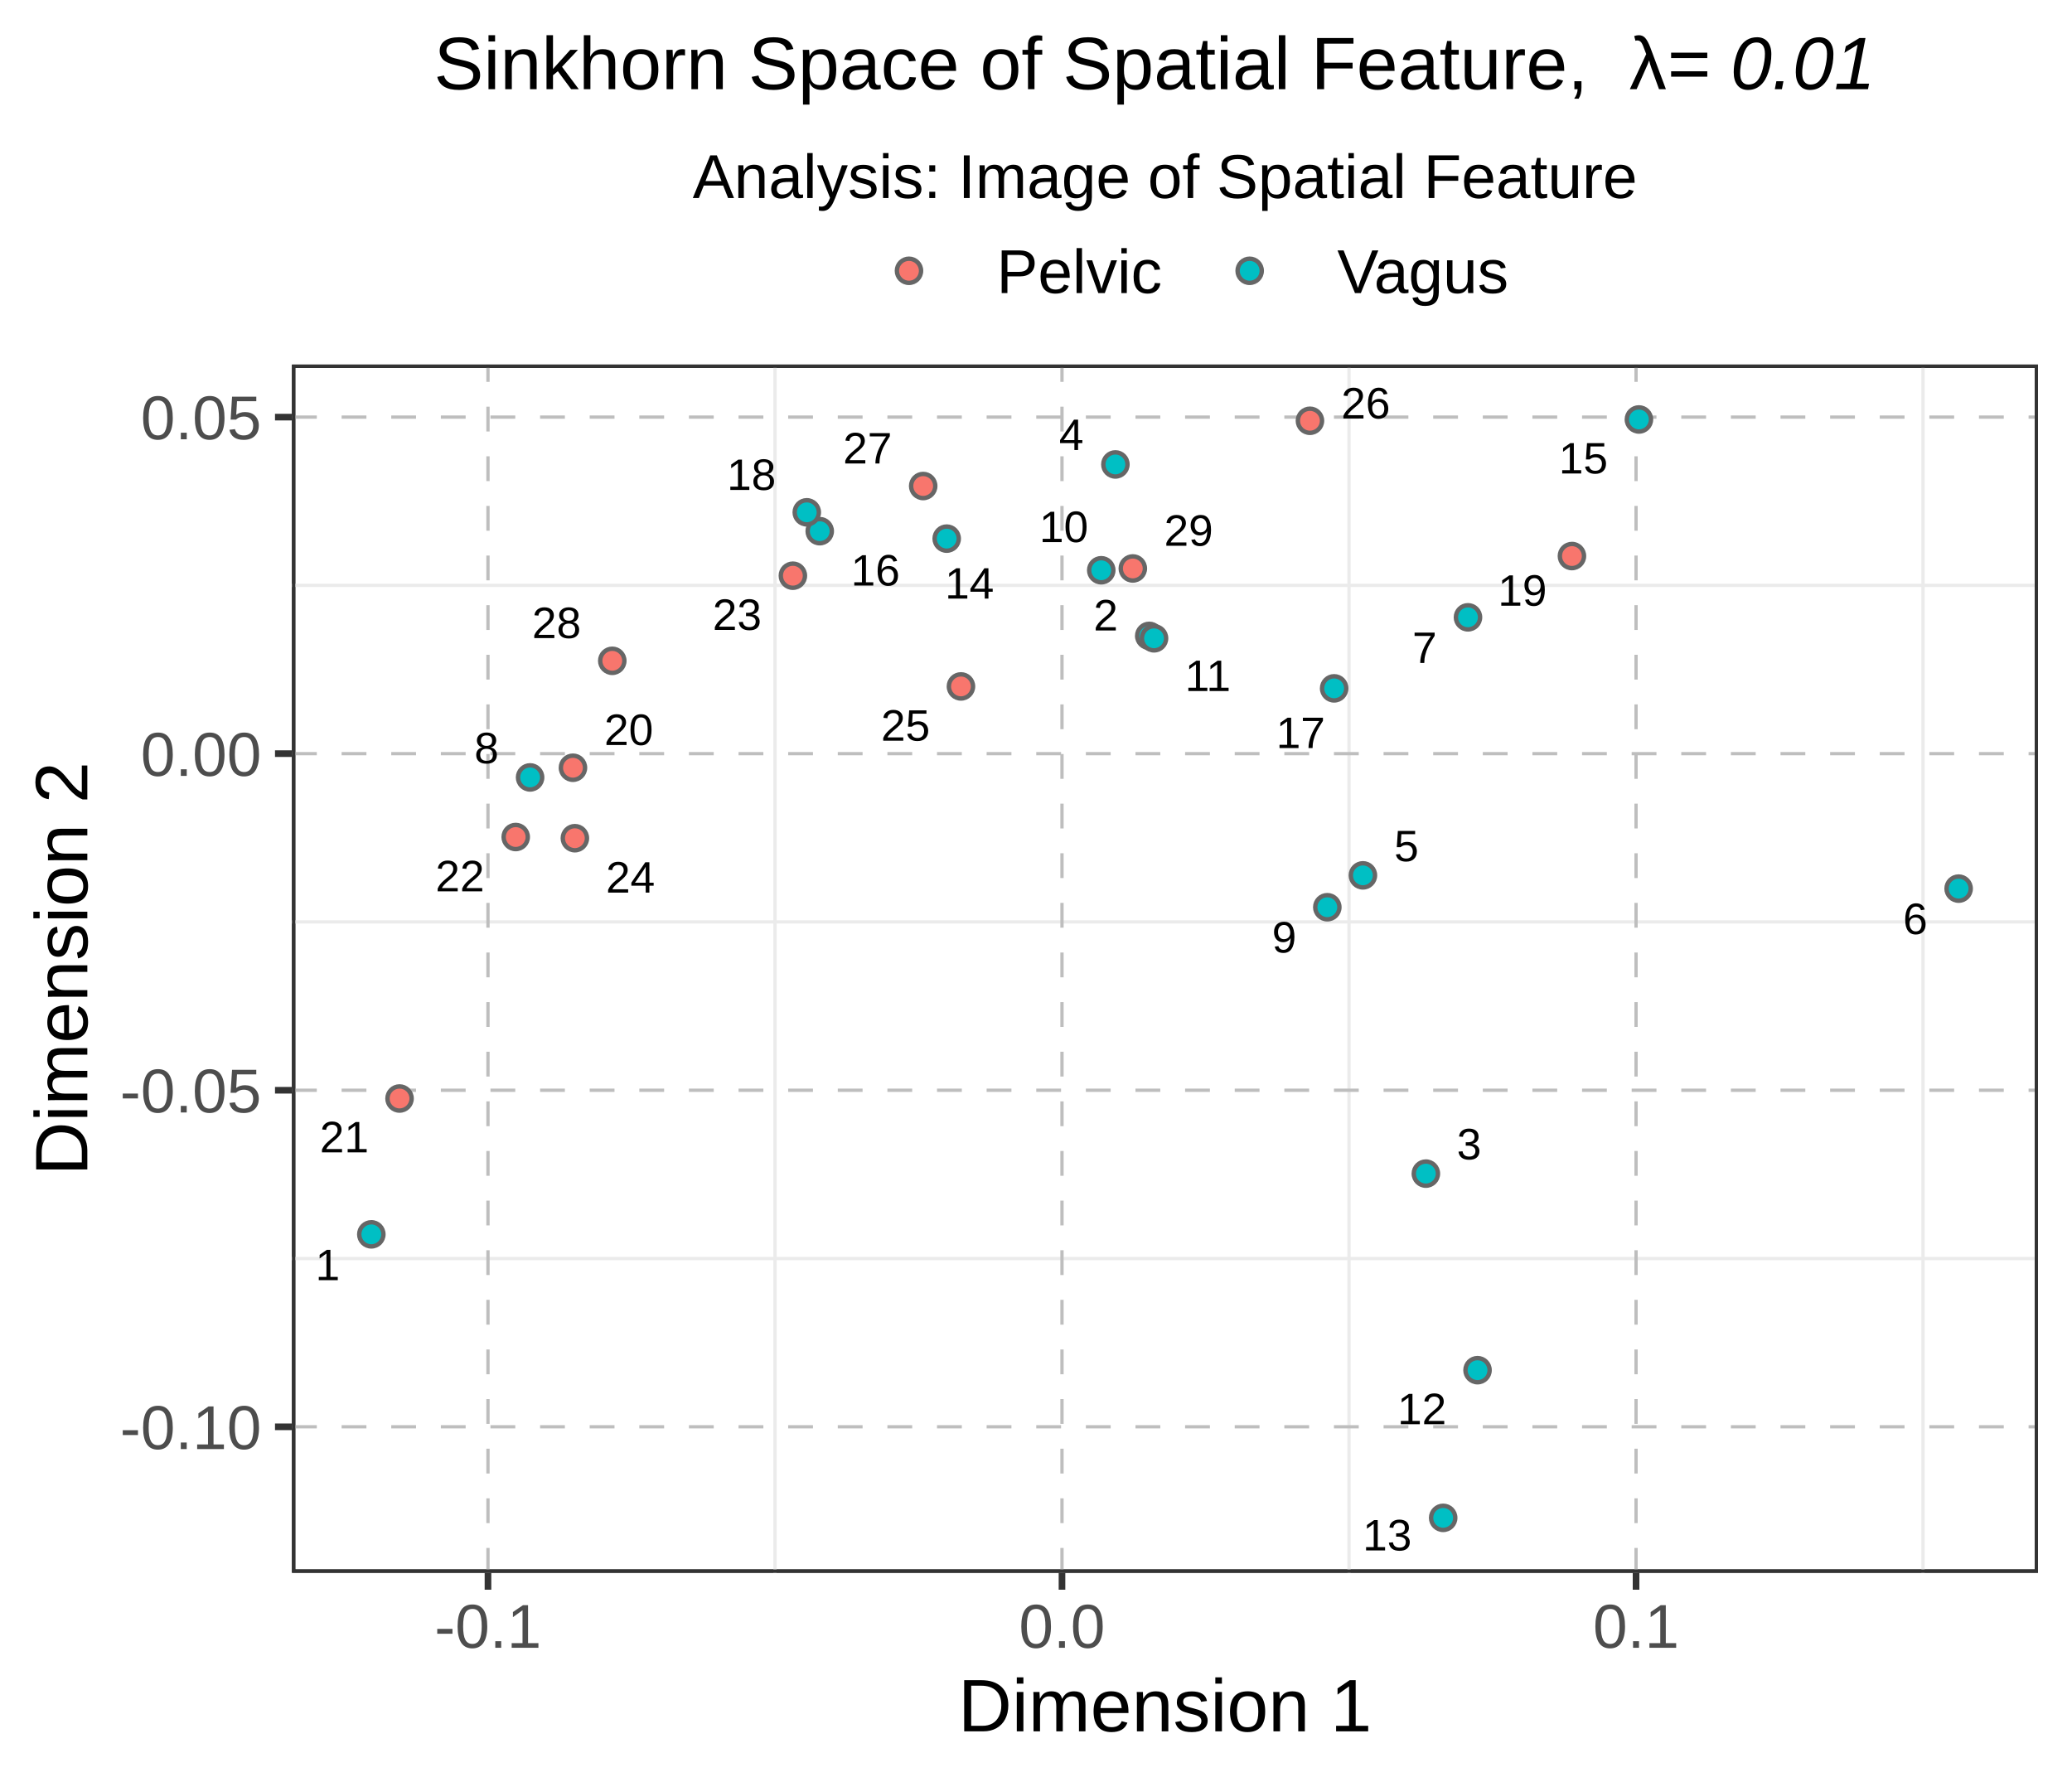
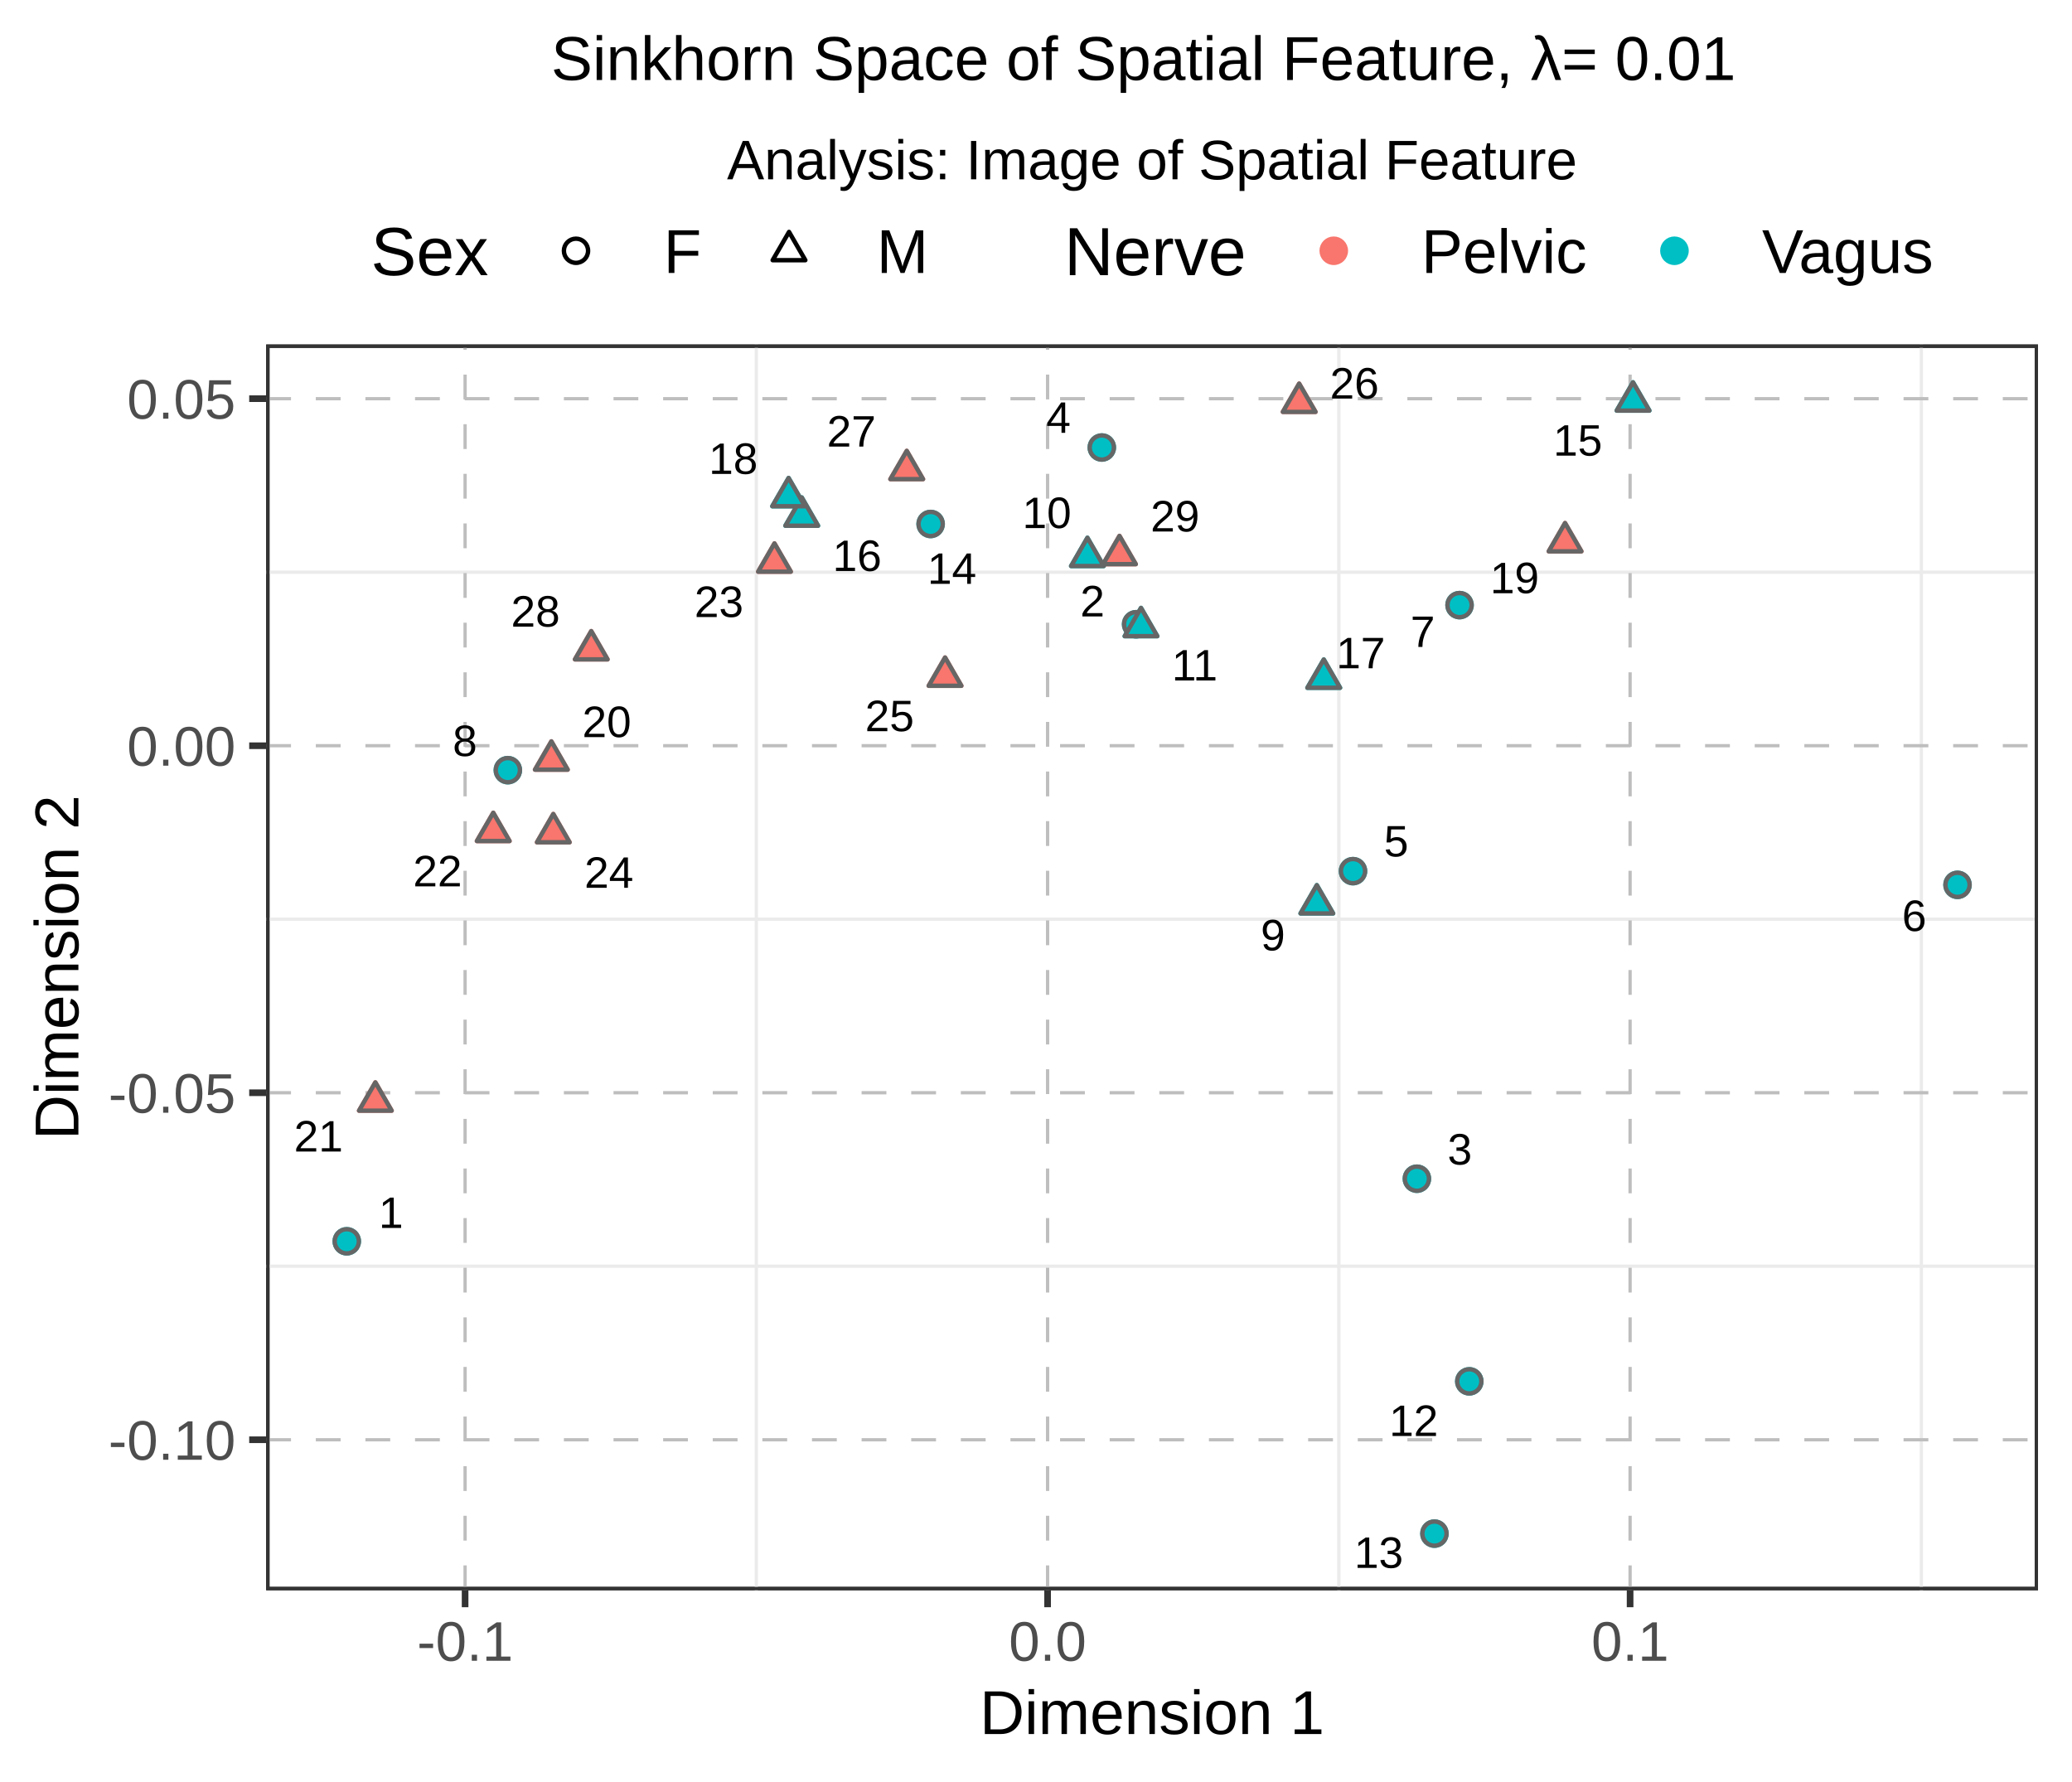
<svg xmlns="http://www.w3.org/2000/svg" class="svglite" width="334.08pt" height="287.28pt" viewBox="0 0 334.08 287.28">
  <defs>
    <style type="text/css">
    .svglite line, .svglite polyline, .svglite polygon, .svglite path, .svglite rect, .svglite circle {
      fill: none;
      stroke: #000000;
      stroke-linecap: round;
      stroke-linejoin: round;
      stroke-miterlimit: 10.00;
    }
    .svglite text {
      white-space: pre;
    }
  </style>
  </defs>
  <rect width="100%" height="100%" style="stroke: none; fill: #FFFFFF;" />
  <defs>
    <clipPath id="cpMC4wMHwzMzQuMDh8MC4wMHwyODcuMjg=">
      <rect x="0.00" y="0.00" width="334.08" height="287.28" />
    </clipPath>
  </defs>
  <g clip-path="url(#cpMC4wMHwzMzQuMDh8MC4wMHwyODcuMjg=)">
-     <rect x="0.00" y="0.00" width="334.08" height="287.28" style="stroke-width: 1.07; stroke: #FFFFFF; fill: #FFFFFF;" />
+     <rect x="0" y="0" width="334.08" height="287.28" style="stroke-width: 1.07; stroke: #FFFFFF; fill: #FFFFFF;" />
  </g>
  <defs>
-     <clipPath id="cpNDcuMDh8MzI4LjYwfDU4Ljc4fDI1My41Nw==">
-       <rect x="47.08" y="58.78" width="281.52" height="194.79" />
+     <clipPath id="cpNDIuOTJ8MzI4LjYwfDU1LjU1fDI1Ni4zOQ==">
+       <rect x="42.92" y="55.55" width="285.68" height="200.84" />
    </clipPath>
  </defs>
-   <g clip-path="url(#cpNDcuMDh8MzI4LjYwfDU4Ljc4fDI1My41Nw==)">
-     <rect x="47.08" y="58.78" width="281.52" height="194.79" style="stroke-width: 1.07; fill: #FFFFFF;" />
-     <polyline points="47.08,202.91 328.60,202.91 " style="stroke-width: 0.53; stroke: #EBEBEB; stroke-linecap: butt;" />
-     <polyline points="47.08,148.64 328.60,148.64 " style="stroke-width: 0.53; stroke: #EBEBEB; stroke-linecap: butt;" />
-     <polyline points="47.08,94.38 328.60,94.38 " style="stroke-width: 0.53; stroke: #EBEBEB; stroke-linecap: butt;" />
-     <polyline points="124.96,253.57 124.96,58.78 " style="stroke-width: 0.53; stroke: #EBEBEB; stroke-linecap: butt;" />
-     <polyline points="217.51,253.57 217.51,58.78 " style="stroke-width: 0.53; stroke: #EBEBEB; stroke-linecap: butt;" />
-     <polyline points="310.06,253.57 310.06,58.78 " style="stroke-width: 0.53; stroke: #EBEBEB; stroke-linecap: butt;" />
-     <polyline points="47.08,230.04 328.60,230.04 " style="stroke-width: 0.53; stroke: #BEBEBE; stroke-dasharray: 4.00,4.00; stroke-linecap: butt;" />
-     <polyline points="47.08,175.78 328.60,175.78 " style="stroke-width: 0.53; stroke: #BEBEBE; stroke-dasharray: 4.00,4.00; stroke-linecap: butt;" />
-     <polyline points="47.08,121.51 328.60,121.51 " style="stroke-width: 0.53; stroke: #BEBEBE; stroke-dasharray: 4.00,4.00; stroke-linecap: butt;" />
-     <polyline points="47.08,67.25 328.60,67.25 " style="stroke-width: 0.53; stroke: #BEBEBE; stroke-dasharray: 4.00,4.00; stroke-linecap: butt;" />
-     <polyline points="78.68,253.57 78.68,58.78 " style="stroke-width: 0.53; stroke: #BEBEBE; stroke-dasharray: 4.00,4.00; stroke-linecap: butt;" />
-     <polyline points="171.23,253.57 171.23,58.78 " style="stroke-width: 0.53; stroke: #BEBEBE; stroke-dasharray: 4.00,4.00; stroke-linecap: butt;" />
-     <polyline points="263.79,253.57 263.79,58.78 " style="stroke-width: 0.53; stroke: #BEBEBE; stroke-dasharray: 4.00,4.00; stroke-linecap: butt;" />
-     <circle cx="59.87" cy="199.01" r="1.95" style="stroke-width: 0.71; stroke: #666666; fill: #00BFC4;" />
-     <circle cx="185.30" cy="102.52" r="1.95" style="stroke-width: 0.71; stroke: #666666; fill: #00BFC4;" />
-     <circle cx="238.23" cy="220.91" r="1.95" style="stroke-width: 0.71; stroke: #666666; fill: #00BFC4;" />
-     <circle cx="232.69" cy="244.72" r="1.95" style="stroke-width: 0.71; stroke: #666666; fill: #00BFC4;" />
-     <circle cx="229.90" cy="189.22" r="1.95" style="stroke-width: 0.71; stroke: #666666; fill: #00BFC4;" />
-     <circle cx="179.84" cy="74.88" r="1.95" style="stroke-width: 0.71; stroke: #666666; fill: #00BFC4;" />
-     <circle cx="219.75" cy="141.13" r="1.95" style="stroke-width: 0.71; stroke: #666666; fill: #00BFC4;" />
-     <circle cx="152.64" cy="86.84" r="1.95" style="stroke-width: 0.71; stroke: #666666; fill: #00BFC4;" />
-     <circle cx="315.80" cy="143.27" r="1.95" style="stroke-width: 0.71; stroke: #666666; fill: #00BFC4;" />
-     <circle cx="236.69" cy="99.53" r="1.95" style="stroke-width: 0.71; stroke: #666666; fill: #00BFC4;" />
-     <circle cx="85.47" cy="125.34" r="1.95" style="stroke-width: 0.71; stroke: #666666; fill: #00BFC4;" />
-     <circle cx="214.01" cy="146.27" r="1.95" style="stroke-width: 0.71; stroke: #666666; fill: #00BFC4;" />
-     <circle cx="177.56" cy="91.94" r="1.95" style="stroke-width: 0.71; stroke: #666666; fill: #00BFC4;" />
-     <circle cx="186.07" cy="102.91" r="1.95" style="stroke-width: 0.71; stroke: #666666; fill: #00BFC4;" />
-     <circle cx="264.25" cy="67.63" r="1.95" style="stroke-width: 0.71; stroke: #666666; fill: #00BFC4;" />
-     <circle cx="132.17" cy="85.64" r="1.95" style="stroke-width: 0.71; stroke: #666666; fill: #00BFC4;" />
-     <circle cx="215.11" cy="110.98" r="1.95" style="stroke-width: 0.71; stroke: #666666; fill: #00BFC4;" />
-     <circle cx="130.08" cy="82.60" r="1.95" style="stroke-width: 0.71; stroke: #666666; fill: #00BFC4;" />
-     <circle cx="253.45" cy="89.65" r="1.95" style="stroke-width: 0.71; stroke: #666666; fill: #F8766D;" />
-     <circle cx="92.38" cy="123.78" r="1.95" style="stroke-width: 0.71; stroke: #666666; fill: #F8766D;" />
-     <circle cx="64.42" cy="177.11" r="1.95" style="stroke-width: 0.71; stroke: #666666; fill: #F8766D;" />
-     <circle cx="83.15" cy="134.95" r="1.95" style="stroke-width: 0.71; stroke: #666666; fill: #F8766D;" />
-     <circle cx="127.84" cy="92.82" r="1.95" style="stroke-width: 0.71; stroke: #666666; fill: #F8766D;" />
-     <circle cx="92.69" cy="135.14" r="1.95" style="stroke-width: 0.71; stroke: #666666; fill: #F8766D;" />
-     <circle cx="154.94" cy="110.67" r="1.95" style="stroke-width: 0.71; stroke: #666666; fill: #F8766D;" />
-     <circle cx="211.21" cy="67.84" r="1.95" style="stroke-width: 0.71; stroke: #666666; fill: #F8766D;" />
-     <circle cx="148.85" cy="78.36" r="1.95" style="stroke-width: 0.71; stroke: #666666; fill: #F8766D;" />
-     <circle cx="98.72" cy="106.54" r="1.95" style="stroke-width: 0.71; stroke: #666666; fill: #F8766D;" />
-     <circle cx="182.65" cy="91.65" r="1.95" style="stroke-width: 0.71; stroke: #666666; fill: #F8766D;" />
-     <text x="52.83" y="206.40" text-anchor="middle" style="font-size: 7.11px; font-family: &quot;Arial&quot;;" textLength="3.95px" lengthAdjust="spacingAndGlyphs">1</text>
-     <text x="178.29" y="101.65" text-anchor="middle" style="font-size: 7.11px; font-family: &quot;Arial&quot;;" textLength="3.95px" lengthAdjust="spacingAndGlyphs">2</text>
-     <text x="229.27" y="229.62" text-anchor="middle" style="font-size: 7.11px; font-family: &quot;Arial&quot;;" textLength="7.91px" lengthAdjust="spacingAndGlyphs">12</text>
-     <text x="223.67" y="249.97" text-anchor="middle" style="font-size: 7.11px; font-family: &quot;Arial&quot;;" textLength="7.91px" lengthAdjust="spacingAndGlyphs">13</text>
-     <text x="236.87" y="186.93" text-anchor="middle" style="font-size: 7.11px; font-family: &quot;Arial&quot;;" textLength="3.95px" lengthAdjust="spacingAndGlyphs">3</text>
-     <text x="172.74" y="72.55" text-anchor="middle" style="font-size: 7.11px; font-family: &quot;Arial&quot;;" textLength="3.95px" lengthAdjust="spacingAndGlyphs">4</text>
-     <text x="226.77" y="138.86" text-anchor="middle" style="font-size: 7.11px; font-family: &quot;Arial&quot;;" textLength="3.95px" lengthAdjust="spacingAndGlyphs">5</text>
-     <text x="156.31" y="96.51" text-anchor="middle" style="font-size: 7.11px; font-family: &quot;Arial&quot;;" textLength="7.91px" lengthAdjust="spacingAndGlyphs">14</text>
-     <text x="308.81" y="150.61" text-anchor="middle" style="font-size: 7.11px; font-family: &quot;Arial&quot;;" textLength="3.95px" lengthAdjust="spacingAndGlyphs">6</text>
-     <text x="229.70" y="106.89" text-anchor="middle" style="font-size: 7.11px; font-family: &quot;Arial&quot;;" textLength="3.95px" lengthAdjust="spacingAndGlyphs">7</text>
-     <text x="78.45" y="123.07" text-anchor="middle" style="font-size: 7.11px; font-family: &quot;Arial&quot;;" textLength="3.95px" lengthAdjust="spacingAndGlyphs">8</text>
-     <text x="207.07" y="153.58" text-anchor="middle" style="font-size: 7.11px; font-family: &quot;Arial&quot;;" textLength="3.95px" lengthAdjust="spacingAndGlyphs">9</text>
-     <text x="171.52" y="87.40" text-anchor="middle" style="font-size: 7.11px; font-family: &quot;Arial&quot;;" textLength="7.91px" lengthAdjust="spacingAndGlyphs">10</text>
-     <text x="194.75" y="111.41" text-anchor="middle" style="font-size: 7.11px; font-family: &quot;Arial&quot;;" textLength="7.38px" lengthAdjust="spacingAndGlyphs">11</text>
-     <text x="255.29" y="76.34" text-anchor="middle" style="font-size: 7.11px; font-family: &quot;Arial&quot;;" textLength="7.91px" lengthAdjust="spacingAndGlyphs">15</text>
-     <text x="141.15" y="94.41" text-anchor="middle" style="font-size: 7.11px; font-family: &quot;Arial&quot;;" textLength="7.91px" lengthAdjust="spacingAndGlyphs">16</text>
-     <text x="209.71" y="120.61" text-anchor="middle" style="font-size: 7.11px; font-family: &quot;Arial&quot;;" textLength="7.91px" lengthAdjust="spacingAndGlyphs">17</text>
-     <text x="121.16" y="78.99" text-anchor="middle" style="font-size: 7.11px; font-family: &quot;Arial&quot;;" textLength="7.91px" lengthAdjust="spacingAndGlyphs">18</text>
-     <text x="245.47" y="97.66" text-anchor="middle" style="font-size: 7.11px; font-family: &quot;Arial&quot;;" textLength="7.91px" lengthAdjust="spacingAndGlyphs">19</text>
-     <text x="101.38" y="120.12" text-anchor="middle" style="font-size: 7.11px; font-family: &quot;Arial&quot;;" textLength="7.91px" lengthAdjust="spacingAndGlyphs">20</text>
-     <text x="55.51" y="185.79" text-anchor="middle" style="font-size: 7.11px; font-family: &quot;Arial&quot;;" textLength="7.91px" lengthAdjust="spacingAndGlyphs">21</text>
-     <text x="74.16" y="143.71" text-anchor="middle" style="font-size: 7.11px; font-family: &quot;Arial&quot;;" textLength="7.91px" lengthAdjust="spacingAndGlyphs">22</text>
-     <text x="118.85" y="101.56" text-anchor="middle" style="font-size: 7.11px; font-family: &quot;Arial&quot;;" textLength="7.91px" lengthAdjust="spacingAndGlyphs">23</text>
-     <text x="101.64" y="143.91" text-anchor="middle" style="font-size: 7.11px; font-family: &quot;Arial&quot;;" textLength="7.91px" lengthAdjust="spacingAndGlyphs">24</text>
-     <text x="146.00" y="119.42" text-anchor="middle" style="font-size: 7.11px; font-family: &quot;Arial&quot;;" textLength="7.91px" lengthAdjust="spacingAndGlyphs">25</text>
-     <text x="220.20" y="67.47" text-anchor="middle" style="font-size: 7.11px; font-family: &quot;Arial&quot;;" textLength="7.91px" lengthAdjust="spacingAndGlyphs">26</text>
-     <text x="139.88" y="74.72" text-anchor="middle" style="font-size: 7.11px; font-family: &quot;Arial&quot;;" textLength="7.91px" lengthAdjust="spacingAndGlyphs">27</text>
-     <text x="89.74" y="102.88" text-anchor="middle" style="font-size: 7.11px; font-family: &quot;Arial&quot;;" textLength="7.91px" lengthAdjust="spacingAndGlyphs">28</text>
-     <text x="191.65" y="87.99" text-anchor="middle" style="font-size: 7.11px; font-family: &quot;Arial&quot;;" textLength="7.91px" lengthAdjust="spacingAndGlyphs">29</text>
-     <rect x="47.08" y="58.78" width="281.52" height="194.79" style="stroke-width: 1.07; stroke: #333333;" />
+   <g clip-path="url(#cpNDIuOTJ8MzI4LjYwfDU1LjU1fDI1Ni4zOQ==)">
+     <rect x="42.92" y="55.55" width="285.68" height="200.84" style="stroke-width: 1.07; fill: #FFFFFF;" />
+     <polyline points="42.92,204.15 328.60,204.15 " style="stroke-width: 0.53; stroke: #EBEBEB; stroke-linecap: butt;" />
+     <polyline points="42.92,148.20 328.60,148.20 " style="stroke-width: 0.53; stroke: #EBEBEB; stroke-linecap: butt;" />
+     <polyline points="42.92,92.25 328.60,92.25 " style="stroke-width: 0.53; stroke: #EBEBEB; stroke-linecap: butt;" />
+     <polyline points="121.95,256.39 121.95,55.55 " style="stroke-width: 0.53; stroke: #EBEBEB; stroke-linecap: butt;" />
+     <polyline points="215.87,256.39 215.87,55.55 " style="stroke-width: 0.53; stroke: #EBEBEB; stroke-linecap: butt;" />
+     <polyline points="309.79,256.39 309.79,55.55 " style="stroke-width: 0.53; stroke: #EBEBEB; stroke-linecap: butt;" />
+     <polyline points="42.92,232.13 328.60,232.13 " style="stroke-width: 0.53; stroke: #BEBEBE; stroke-dasharray: 4.00,4.00; stroke-linecap: butt;" />
+     <polyline points="42.92,176.18 328.60,176.18 " style="stroke-width: 0.53; stroke: #BEBEBE; stroke-dasharray: 4.00,4.00; stroke-linecap: butt;" />
+     <polyline points="42.92,120.23 328.60,120.23 " style="stroke-width: 0.53; stroke: #BEBEBE; stroke-dasharray: 4.00,4.00; stroke-linecap: butt;" />
+     <polyline points="42.92,64.28 328.60,64.28 " style="stroke-width: 0.53; stroke: #BEBEBE; stroke-dasharray: 4.00,4.00; stroke-linecap: butt;" />
+     <polyline points="74.99,256.39 74.99,55.55 " style="stroke-width: 0.53; stroke: #BEBEBE; stroke-dasharray: 4.00,4.00; stroke-linecap: butt;" />
+     <polyline points="168.91,256.39 168.91,55.55 " style="stroke-width: 0.53; stroke: #BEBEBE; stroke-dasharray: 4.00,4.00; stroke-linecap: butt;" />
+     <polyline points="262.83,256.39 262.83,55.55 " style="stroke-width: 0.53; stroke: #BEBEBE; stroke-dasharray: 4.00,4.00; stroke-linecap: butt;" />
+     <circle cx="55.91" cy="200.13" r="1.95" style="stroke-width: 0.71; stroke: #00BFC4; fill: #00BFC4;" />
+     <circle cx="183.18" cy="100.64" r="1.95" style="stroke-width: 0.71; stroke: #00BFC4; fill: #00BFC4;" />
+     <circle cx="236.90" cy="222.71" r="1.95" style="stroke-width: 0.71; stroke: #00BFC4; fill: #00BFC4;" />
+     <circle cx="231.28" cy="247.26" r="1.95" style="stroke-width: 0.71; stroke: #00BFC4; fill: #00BFC4;" />
+     <circle cx="228.45" cy="190.04" r="1.95" style="stroke-width: 0.71; stroke: #00BFC4; fill: #00BFC4;" />
+     <circle cx="177.65" cy="72.15" r="1.95" style="stroke-width: 0.71; stroke: #00BFC4; fill: #00BFC4;" />
+     <circle cx="218.15" cy="140.45" r="1.95" style="stroke-width: 0.71; stroke: #00BFC4; fill: #00BFC4;" />
+     <circle cx="150.05" cy="84.48" r="1.95" style="stroke-width: 0.71; stroke: #00BFC4; fill: #00BFC4;" />
+     <circle cx="315.62" cy="142.66" r="1.95" style="stroke-width: 0.71; stroke: #00BFC4; fill: #00BFC4;" />
+     <circle cx="235.33" cy="97.56" r="1.95" style="stroke-width: 0.71; stroke: #00BFC4; fill: #00BFC4;" />
+     <circle cx="81.88" cy="124.17" r="1.95" style="stroke-width: 0.71; stroke: #00BFC4; fill: #00BFC4;" />
+     <polygon points="212.32,142.71 214.95,147.27 209.69,147.27 " style="stroke-width: 0.71; stroke: #00BFC4; fill: #00BFC4;" />
+     <polygon points="175.33,86.70 177.96,91.26 172.70,91.26 " style="stroke-width: 0.71; stroke: #00BFC4; fill: #00BFC4;" />
+     <polygon points="183.97,98.01 186.60,102.57 181.34,102.57 " style="stroke-width: 0.71; stroke: #00BFC4; fill: #00BFC4;" />
+     <polygon points="263.30,61.64 265.94,66.20 260.67,66.20 " style="stroke-width: 0.71; stroke: #00BFC4; fill: #00BFC4;" />
+     <polygon points="129.27,80.20 131.90,84.76 126.63,84.76 " style="stroke-width: 0.71; stroke: #00BFC4; fill: #00BFC4;" />
+     <polygon points="213.44,106.33 216.07,110.89 210.80,110.89 " style="stroke-width: 0.71; stroke: #00BFC4; fill: #00BFC4;" />
+     <polygon points="127.15,77.06 129.79,81.62 124.52,81.62 " style="stroke-width: 0.71; stroke: #00BFC4; fill: #00BFC4;" />
+     <polygon points="252.34,84.33 254.98,88.89 249.71,88.89 " style="stroke-width: 0.71; stroke: #F8766D; fill: #F8766D;" />
+     <polygon points="88.90,119.53 91.53,124.09 86.26,124.09 " style="stroke-width: 0.71; stroke: #F8766D; fill: #F8766D;" />
+     <polygon points="60.52,174.51 63.15,179.07 57.89,179.07 " style="stroke-width: 0.71; stroke: #F8766D; fill: #F8766D;" />
+     <polygon points="79.53,131.04 82.16,135.60 76.89,135.60 " style="stroke-width: 0.71; stroke: #F8766D; fill: #F8766D;" />
+     <polygon points="124.87,87.61 127.51,92.17 122.24,92.17 " style="stroke-width: 0.71; stroke: #F8766D; fill: #F8766D;" />
+     <polygon points="89.21,131.24 91.84,135.80 86.58,135.80 " style="stroke-width: 0.71; stroke: #F8766D; fill: #F8766D;" />
+     <polygon points="152.38,106.01 155.01,110.57 149.74,110.57 " style="stroke-width: 0.71; stroke: #F8766D; fill: #F8766D;" />
+     <polygon points="209.47,61.85 212.11,66.41 206.84,66.41 " style="stroke-width: 0.71; stroke: #F8766D; fill: #F8766D;" />
+     <polygon points="146.20,72.69 148.83,77.25 143.56,77.25 " style="stroke-width: 0.71; stroke: #F8766D; fill: #F8766D;" />
+     <polygon points="95.33,101.75 97.96,106.31 92.70,106.31 " style="stroke-width: 0.71; stroke: #F8766D; fill: #F8766D;" />
+     <polygon points="180.50,86.40 183.13,90.96 177.86,90.96 " style="stroke-width: 0.71; stroke: #F8766D; fill: #F8766D;" />
+     <circle cx="55.91" cy="200.13" r="1.95" style="stroke-width: 0.71; stroke: #666666; fill: #00BFC4;" />
+     <circle cx="183.18" cy="100.64" r="1.95" style="stroke-width: 0.71; stroke: #666666; fill: #00BFC4;" />
+     <circle cx="236.90" cy="222.71" r="1.95" style="stroke-width: 0.71; stroke: #666666; fill: #00BFC4;" />
+     <circle cx="231.28" cy="247.26" r="1.95" style="stroke-width: 0.71; stroke: #666666; fill: #00BFC4;" />
+     <circle cx="228.45" cy="190.04" r="1.95" style="stroke-width: 0.71; stroke: #666666; fill: #00BFC4;" />
+     <circle cx="177.65" cy="72.15" r="1.95" style="stroke-width: 0.71; stroke: #666666; fill: #00BFC4;" />
+     <circle cx="218.15" cy="140.45" r="1.95" style="stroke-width: 0.71; stroke: #666666; fill: #00BFC4;" />
+     <circle cx="150.05" cy="84.48" r="1.95" style="stroke-width: 0.71; stroke: #666666; fill: #00BFC4;" />
+     <circle cx="315.62" cy="142.66" r="1.95" style="stroke-width: 0.71; stroke: #666666; fill: #00BFC4;" />
+     <circle cx="235.33" cy="97.56" r="1.95" style="stroke-width: 0.71; stroke: #666666; fill: #00BFC4;" />
+     <circle cx="81.88" cy="124.17" r="1.95" style="stroke-width: 0.71; stroke: #666666; fill: #00BFC4;" />
+     <polygon points="212.32,142.71 214.95,147.27 209.69,147.27 " style="stroke-width: 0.71; stroke: #666666; fill: #00BFC4;" />
+     <polygon points="175.33,86.70 177.96,91.26 172.70,91.26 " style="stroke-width: 0.71; stroke: #666666; fill: #00BFC4;" />
+     <polygon points="183.97,98.01 186.60,102.57 181.34,102.57 " style="stroke-width: 0.71; stroke: #666666; fill: #00BFC4;" />
+     <polygon points="263.30,61.64 265.94,66.20 260.67,66.20 " style="stroke-width: 0.71; stroke: #666666; fill: #00BFC4;" />
+     <polygon points="129.27,80.20 131.90,84.76 126.63,84.76 " style="stroke-width: 0.71; stroke: #666666; fill: #00BFC4;" />
+     <polygon points="213.44,106.33 216.07,110.89 210.80,110.89 " style="stroke-width: 0.71; stroke: #666666; fill: #00BFC4;" />
+     <polygon points="127.15,77.06 129.79,81.62 124.52,81.62 " style="stroke-width: 0.71; stroke: #666666; fill: #00BFC4;" />
+     <polygon points="252.34,84.33 254.98,88.89 249.71,88.89 " style="stroke-width: 0.71; stroke: #666666; fill: #F8766D;" />
+     <polygon points="88.90,119.53 91.53,124.09 86.26,124.09 " style="stroke-width: 0.71; stroke: #666666; fill: #F8766D;" />
+     <polygon points="60.52,174.51 63.15,179.07 57.89,179.07 " style="stroke-width: 0.71; stroke: #666666; fill: #F8766D;" />
+     <polygon points="79.53,131.04 82.16,135.60 76.89,135.60 " style="stroke-width: 0.71; stroke: #666666; fill: #F8766D;" />
+     <polygon points="124.87,87.61 127.51,92.17 122.24,92.17 " style="stroke-width: 0.71; stroke: #666666; fill: #F8766D;" />
+     <polygon points="89.21,131.24 91.84,135.80 86.58,135.80 " style="stroke-width: 0.71; stroke: #666666; fill: #F8766D;" />
+     <polygon points="152.38,106.01 155.01,110.57 149.74,110.57 " style="stroke-width: 0.71; stroke: #666666; fill: #F8766D;" />
+     <polygon points="209.47,61.85 212.11,66.41 206.84,66.41 " style="stroke-width: 0.71; stroke: #666666; fill: #F8766D;" />
+     <polygon points="146.20,72.69 148.83,77.25 143.56,77.25 " style="stroke-width: 0.71; stroke: #666666; fill: #F8766D;" />
+     <polygon points="95.33,101.75 97.96,106.31 92.70,106.31 " style="stroke-width: 0.71; stroke: #666666; fill: #F8766D;" />
+     <polygon points="180.50,86.40 183.13,90.96 177.86,90.96 " style="stroke-width: 0.71; stroke: #666666; fill: #F8766D;" />
+     <text x="63.04" y="197.98" text-anchor="middle" style="font-size: 7.11px; font-family: &quot;Arial&quot;;" textLength="3.95px" lengthAdjust="spacingAndGlyphs">1</text>
+     <text x="176.14" y="99.38" text-anchor="middle" style="font-size: 7.11px; font-family: &quot;Arial&quot;;" textLength="3.95px" lengthAdjust="spacingAndGlyphs">2</text>
+     <text x="227.94" y="231.52" text-anchor="middle" style="font-size: 7.11px; font-family: &quot;Arial&quot;;" textLength="7.91px" lengthAdjust="spacingAndGlyphs">12</text>
+     <text x="222.30" y="252.79" text-anchor="middle" style="font-size: 7.11px; font-family: &quot;Arial&quot;;" textLength="7.91px" lengthAdjust="spacingAndGlyphs">13</text>
+     <text x="235.37" y="187.76" text-anchor="middle" style="font-size: 7.11px; font-family: &quot;Arial&quot;;" textLength="3.95px" lengthAdjust="spacingAndGlyphs">3</text>
+     <text x="170.66" y="69.78" text-anchor="middle" style="font-size: 7.11px; font-family: &quot;Arial&quot;;" textLength="3.95px" lengthAdjust="spacingAndGlyphs">4</text>
+     <text x="225.12" y="138.09" text-anchor="middle" style="font-size: 7.11px; font-family: &quot;Arial&quot;;" textLength="3.95px" lengthAdjust="spacingAndGlyphs">5</text>
+     <text x="153.48" y="94.13" text-anchor="middle" style="font-size: 7.11px; font-family: &quot;Arial&quot;;" textLength="7.91px" lengthAdjust="spacingAndGlyphs">14</text>
+     <text x="308.64" y="150.11" text-anchor="middle" style="font-size: 7.11px; font-family: &quot;Arial&quot;;" textLength="3.95px" lengthAdjust="spacingAndGlyphs">6</text>
+     <text x="229.40" y="104.30" text-anchor="middle" style="font-size: 7.11px; font-family: &quot;Arial&quot;;" textLength="3.95px" lengthAdjust="spacingAndGlyphs">7</text>
+     <text x="74.96" y="121.90" text-anchor="middle" style="font-size: 7.11px; font-family: &quot;Arial&quot;;" textLength="3.95px" lengthAdjust="spacingAndGlyphs">8</text>
+     <text x="205.25" y="153.23" text-anchor="middle" style="font-size: 7.11px; font-family: &quot;Arial&quot;;" textLength="3.95px" lengthAdjust="spacingAndGlyphs">9</text>
+     <text x="168.79" y="85.14" text-anchor="middle" style="font-size: 7.11px; font-family: &quot;Arial&quot;;" textLength="7.91px" lengthAdjust="spacingAndGlyphs">10</text>
+     <text x="192.62" y="109.71" text-anchor="middle" style="font-size: 7.11px; font-family: &quot;Arial&quot;;" textLength="7.38px" lengthAdjust="spacingAndGlyphs">11</text>
+     <text x="254.39" y="73.46" text-anchor="middle" style="font-size: 7.11px; font-family: &quot;Arial&quot;;" textLength="7.91px" lengthAdjust="spacingAndGlyphs">15</text>
+     <text x="138.20" y="92.06" text-anchor="middle" style="font-size: 7.11px; font-family: &quot;Arial&quot;;" textLength="7.91px" lengthAdjust="spacingAndGlyphs">16</text>
+     <text x="219.40" y="107.74" text-anchor="middle" style="font-size: 7.11px; font-family: &quot;Arial&quot;;" textLength="7.91px" lengthAdjust="spacingAndGlyphs">17</text>
+     <text x="118.23" y="76.41" text-anchor="middle" style="font-size: 7.11px; font-family: &quot;Arial&quot;;" textLength="7.91px" lengthAdjust="spacingAndGlyphs">18</text>
+     <text x="244.21" y="95.64" text-anchor="middle" style="font-size: 7.11px; font-family: &quot;Arial&quot;;" textLength="7.91px" lengthAdjust="spacingAndGlyphs">19</text>
+     <text x="97.83" y="118.84" text-anchor="middle" style="font-size: 7.11px; font-family: &quot;Arial&quot;;" textLength="7.91px" lengthAdjust="spacingAndGlyphs">20</text>
+     <text x="51.35" y="185.66" text-anchor="middle" style="font-size: 7.11px; font-family: &quot;Arial&quot;;" textLength="7.91px" lengthAdjust="spacingAndGlyphs">21</text>
+     <text x="70.55" y="142.91" text-anchor="middle" style="font-size: 7.11px; font-family: &quot;Arial&quot;;" textLength="7.91px" lengthAdjust="spacingAndGlyphs">22</text>
+     <text x="115.92" y="99.48" text-anchor="middle" style="font-size: 7.11px; font-family: &quot;Arial&quot;;" textLength="7.91px" lengthAdjust="spacingAndGlyphs">23</text>
+     <text x="98.18" y="143.14" text-anchor="middle" style="font-size: 7.11px; font-family: &quot;Arial&quot;;" textLength="7.91px" lengthAdjust="spacingAndGlyphs">24</text>
+     <text x="143.43" y="117.89" text-anchor="middle" style="font-size: 7.11px; font-family: &quot;Arial&quot;;" textLength="7.91px" lengthAdjust="spacingAndGlyphs">25</text>
+     <text x="218.38" y="64.26" text-anchor="middle" style="font-size: 7.11px; font-family: &quot;Arial&quot;;" textLength="7.91px" lengthAdjust="spacingAndGlyphs">26</text>
+     <text x="137.28" y="72.00" text-anchor="middle" style="font-size: 7.11px; font-family: &quot;Arial&quot;;" textLength="7.91px" lengthAdjust="spacingAndGlyphs">27</text>
+     <text x="86.34" y="101.03" text-anchor="middle" style="font-size: 7.11px; font-family: &quot;Arial&quot;;" textLength="7.91px" lengthAdjust="spacingAndGlyphs">28</text>
+     <text x="189.46" y="85.69" text-anchor="middle" style="font-size: 7.11px; font-family: &quot;Arial&quot;;" textLength="7.91px" lengthAdjust="spacingAndGlyphs">29</text>
+     <rect x="42.92" y="55.55" width="285.68" height="200.84" style="stroke-width: 1.07; stroke: #333333;" />
  </g>
  <g clip-path="url(#cpMC4wMHwzMzQuMDh8MC4wMHwyODcuMjg=)">
-     <text x="42.15" y="233.63" text-anchor="end" style="font-size: 10.00px;fill: #4D4D4D; font-family: &quot;Arial&quot;;" textLength="22.81px" lengthAdjust="spacingAndGlyphs">-0.10</text>
-     <text x="42.15" y="179.36" text-anchor="end" style="font-size: 10.00px;fill: #4D4D4D; font-family: &quot;Arial&quot;;" textLength="22.81px" lengthAdjust="spacingAndGlyphs">-0.05</text>
-     <text x="42.15" y="125.09" text-anchor="end" style="font-size: 10.00px;fill: #4D4D4D; font-family: &quot;Arial&quot;;" textLength="19.48px" lengthAdjust="spacingAndGlyphs">0.00</text>
-     <text x="42.15" y="70.83" text-anchor="end" style="font-size: 10.00px;fill: #4D4D4D; font-family: &quot;Arial&quot;;" textLength="19.48px" lengthAdjust="spacingAndGlyphs">0.05</text>
-     <polyline points="44.34,230.04 47.08,230.04 " style="stroke-width: 1.07; stroke: #333333; stroke-linecap: butt;" />
-     <polyline points="44.34,175.78 47.08,175.78 " style="stroke-width: 1.07; stroke: #333333; stroke-linecap: butt;" />
-     <polyline points="44.34,121.51 47.08,121.51 " style="stroke-width: 1.07; stroke: #333333; stroke-linecap: butt;" />
-     <polyline points="44.34,67.25 47.08,67.25 " style="stroke-width: 1.07; stroke: #333333; stroke-linecap: butt;" />
-     <polyline points="78.68,256.31 78.68,253.57 " style="stroke-width: 1.07; stroke: #333333; stroke-linecap: butt;" />
-     <polyline points="171.23,256.31 171.23,253.57 " style="stroke-width: 1.07; stroke: #333333; stroke-linecap: butt;" />
-     <polyline points="263.79,256.31 263.79,253.57 " style="stroke-width: 1.07; stroke: #333333; stroke-linecap: butt;" />
-     <text x="78.68" y="265.67" text-anchor="middle" style="font-size: 10.00px;fill: #4D4D4D; font-family: &quot;Arial&quot;;" textLength="17.24px" lengthAdjust="spacingAndGlyphs">-0.1</text>
-     <text x="171.23" y="265.67" text-anchor="middle" style="font-size: 10.00px;fill: #4D4D4D; font-family: &quot;Arial&quot;;" textLength="13.91px" lengthAdjust="spacingAndGlyphs">0.0</text>
-     <text x="263.79" y="265.67" text-anchor="middle" style="font-size: 10.00px;fill: #4D4D4D; font-family: &quot;Arial&quot;;" textLength="13.91px" lengthAdjust="spacingAndGlyphs">0.1</text>
-     <text x="154.48" y="279.14" style="font-size: 12.00px; font-family: &quot;Arial&quot;;" textLength="66.71px" lengthAdjust="spacingAndGlyphs">Dimension 1</text>
-     <text transform="translate(14.08,156.18) rotate(-90)" text-anchor="middle" style="font-size: 12.00px; font-family: &quot;Arial&quot;;" textLength="66.71px" lengthAdjust="spacingAndGlyphs">Dimension 2</text>
-     <rect x="126.96" y="29.54" width="121.75" height="28.24" style="stroke-width: 1.07; stroke: none; fill: #FFFFFF;" />
-     <rect x="137.92" y="35.02" width="17.28" height="17.28" style="stroke-width: 1.07; stroke: none; fill: #FFFFFF;" />
-     <circle cx="146.56" cy="43.66" r="1.95" style="stroke-width: 0.71; stroke: #666666; fill: #F8766D;" />
-     <rect x="192.85" y="35.02" width="17.28" height="17.28" style="stroke-width: 1.07; stroke: none; fill: #FFFFFF;" />
-     <circle cx="201.49" cy="43.66" r="1.95" style="stroke-width: 0.71; stroke: #666666; fill: #00BFC4;" />
-     <text x="160.68" y="47.25" style="font-size: 10.00px; font-family: &quot;Arial&quot;;" textLength="26.69px" lengthAdjust="spacingAndGlyphs">Pelvic</text>
-     <text x="215.61" y="47.25" style="font-size: 10.00px; font-family: &quot;Arial&quot;;" textLength="27.63px" lengthAdjust="spacingAndGlyphs">Vagus</text>
-     <text x="187.84" y="31.93" text-anchor="middle" style="font-size: 10.00px; font-family: &quot;Arial&quot;;" textLength="152.38px" lengthAdjust="spacingAndGlyphs">Analysis: Image of Spatial Feature</text>
-     <text x="69.96" y="14.38" style="font-size: 12.00px; font-family: &quot;Arial&quot;;" textLength="189.46px" lengthAdjust="spacingAndGlyphs">Sinkhorn Space of Spatial Feature, </text>
-     <text x="259.42" y="14.38" style="font-size: 12.00px; font-family: &quot;Arial&quot;;" textLength="3.29px" lengthAdjust="spacingAndGlyphs"> </text>
-     <text x="262.71" y="14.38" style="font-size: 12.00px; font-family: &quot;Arial&quot;;" textLength="5.98px" lengthAdjust="spacingAndGlyphs">λ</text>
-     <text x="268.68" y="14.38" style="font-size: 12.00px; font-style: italic; font-family: &quot;Arial&quot;;" textLength="37.04px" lengthAdjust="spacingAndGlyphs"> = 0.01</text>
+     <text x="37.99" y="235.35" text-anchor="end" style="font-size: 9.00px;fill: #4D4D4D; font-family: &quot;Arial&quot;;" textLength="20.51px" lengthAdjust="spacingAndGlyphs">-0.10</text>
+     <text x="37.99" y="179.40" text-anchor="end" style="font-size: 9.00px;fill: #4D4D4D; font-family: &quot;Arial&quot;;" textLength="20.51px" lengthAdjust="spacingAndGlyphs">-0.05</text>
+     <text x="37.99" y="123.45" text-anchor="end" style="font-size: 9.00px;fill: #4D4D4D; font-family: &quot;Arial&quot;;" textLength="17.51px" lengthAdjust="spacingAndGlyphs">0.00</text>
+     <text x="37.99" y="67.50" text-anchor="end" style="font-size: 9.00px;fill: #4D4D4D; font-family: &quot;Arial&quot;;" textLength="17.51px" lengthAdjust="spacingAndGlyphs">0.05</text>
+     <polyline points="40.18,232.13 42.92,232.13 " style="stroke-width: 1.07; stroke: #333333; stroke-linecap: butt;" />
+     <polyline points="40.18,176.18 42.92,176.18 " style="stroke-width: 1.07; stroke: #333333; stroke-linecap: butt;" />
+     <polyline points="40.18,120.23 42.92,120.23 " style="stroke-width: 1.07; stroke: #333333; stroke-linecap: butt;" />
+     <polyline points="40.18,64.28 42.92,64.28 " style="stroke-width: 1.07; stroke: #333333; stroke-linecap: butt;" />
+     <polyline points="74.99,259.13 74.99,256.39 " style="stroke-width: 1.07; stroke: #333333; stroke-linecap: butt;" />
+     <polyline points="168.91,259.13 168.91,256.39 " style="stroke-width: 1.07; stroke: #333333; stroke-linecap: butt;" />
+     <polyline points="262.83,259.13 262.83,256.39 " style="stroke-width: 1.07; stroke: #333333; stroke-linecap: butt;" />
+     <text x="74.99" y="267.76" text-anchor="middle" style="font-size: 9.00px;fill: #4D4D4D; font-family: &quot;Arial&quot;;" textLength="15.50px" lengthAdjust="spacingAndGlyphs">-0.1</text>
+     <text x="168.91" y="267.76" text-anchor="middle" style="font-size: 9.00px;fill: #4D4D4D; font-family: &quot;Arial&quot;;" textLength="12.51px" lengthAdjust="spacingAndGlyphs">0.0</text>
+     <text x="262.83" y="267.76" text-anchor="middle" style="font-size: 9.00px;fill: #4D4D4D; font-family: &quot;Arial&quot;;" textLength="12.51px" lengthAdjust="spacingAndGlyphs">0.1</text>
+     <text x="157.96" y="279.58" style="font-size: 10.00px; font-family: &quot;Arial&quot;;" textLength="55.61px" lengthAdjust="spacingAndGlyphs">Dimension 1</text>
+     <text transform="translate(12.64,155.97) rotate(-90)" text-anchor="middle" style="font-size: 10.00px; font-family: &quot;Arial&quot;;" textLength="55.61px" lengthAdjust="spacingAndGlyphs">Dimension 2</text>
+     <rect x="54.32" y="26.31" width="100.83" height="28.24" style="stroke-width: 1.07; stroke: none; fill: #FFFFFF;" />
+     <text x="59.80" y="44.37" style="font-size: 11.00px; font-family: &quot;Arial&quot;;" textLength="18.96px" lengthAdjust="spacingAndGlyphs">Sex</text>
+     <rect x="84.23" y="31.79" width="17.28" height="17.28" style="stroke-width: 1.07; stroke: none; fill: #FFFFFF;" />
+     <circle cx="92.87" cy="40.43" r="1.95" style="stroke-width: 0.71;" />
+     <rect x="118.58" y="31.79" width="17.28" height="17.28" style="stroke-width: 1.07; stroke: none; fill: #FFFFFF;" />
+     <polygon points="127.22,37.39 129.85,41.95 124.58,41.95 " style="stroke-width: 0.71;" />
+     <text x="106.99" y="44.01" style="font-size: 10.00px; font-family: &quot;Arial&quot;;" textLength="6.11px" lengthAdjust="spacingAndGlyphs">F</text>
+     <text x="141.34" y="44.01" style="font-size: 10.00px; font-family: &quot;Arial&quot;;" textLength="8.33px" lengthAdjust="spacingAndGlyphs">M</text>
+     <rect x="166.11" y="26.31" width="151.10" height="28.24" style="stroke-width: 1.07; stroke: none; fill: #FFFFFF;" />
+     <text x="171.59" y="44.37" style="font-size: 11.00px; font-family: &quot;Arial&quot;;" textLength="29.35px" lengthAdjust="spacingAndGlyphs">Nerve</text>
+     <rect x="206.41" y="31.79" width="17.28" height="17.28" style="stroke-width: 1.07; stroke: none; fill: #FFFFFF;" />
+     <circle cx="215.05" cy="40.43" r="1.95" style="stroke-width: 0.71; stroke: #F8766D; fill: #F8766D;" />
+     <rect x="261.34" y="31.79" width="17.28" height="17.28" style="stroke-width: 1.07; stroke: none; fill: #FFFFFF;" />
+     <circle cx="269.98" cy="40.43" r="1.95" style="stroke-width: 0.71; stroke: #00BFC4; fill: #00BFC4;" />
+     <text x="229.17" y="44.01" style="font-size: 10.00px; font-family: &quot;Arial&quot;;" textLength="26.69px" lengthAdjust="spacingAndGlyphs">Pelvic</text>
+     <text x="284.10" y="44.01" style="font-size: 10.00px; font-family: &quot;Arial&quot;;" textLength="27.63px" lengthAdjust="spacingAndGlyphs">Vagus</text>
+     <text x="185.76" y="28.91" text-anchor="middle" style="font-size: 9.00px; font-family: &quot;Arial&quot;;" textLength="137.04px" lengthAdjust="spacingAndGlyphs">Analysis: Image of Spatial Feature</text>
+     <text x="88.86" y="12.90" style="font-size: 10.00px; font-family: &quot;Arial&quot;;" textLength="157.95px" lengthAdjust="spacingAndGlyphs">Sinkhorn Space of Spatial Feature, </text>
+     <text x="246.81" y="12.90" style="font-size: 10.00px; font-family: &quot;Arial&quot;;" textLength="4.98px" lengthAdjust="spacingAndGlyphs">λ</text>
+     <text x="251.79" y="12.90" style="font-size: 10.00px; font-family: &quot;Arial&quot;;" textLength="30.87px" lengthAdjust="spacingAndGlyphs"> = 0.01</text>
  </g>
</svg>
